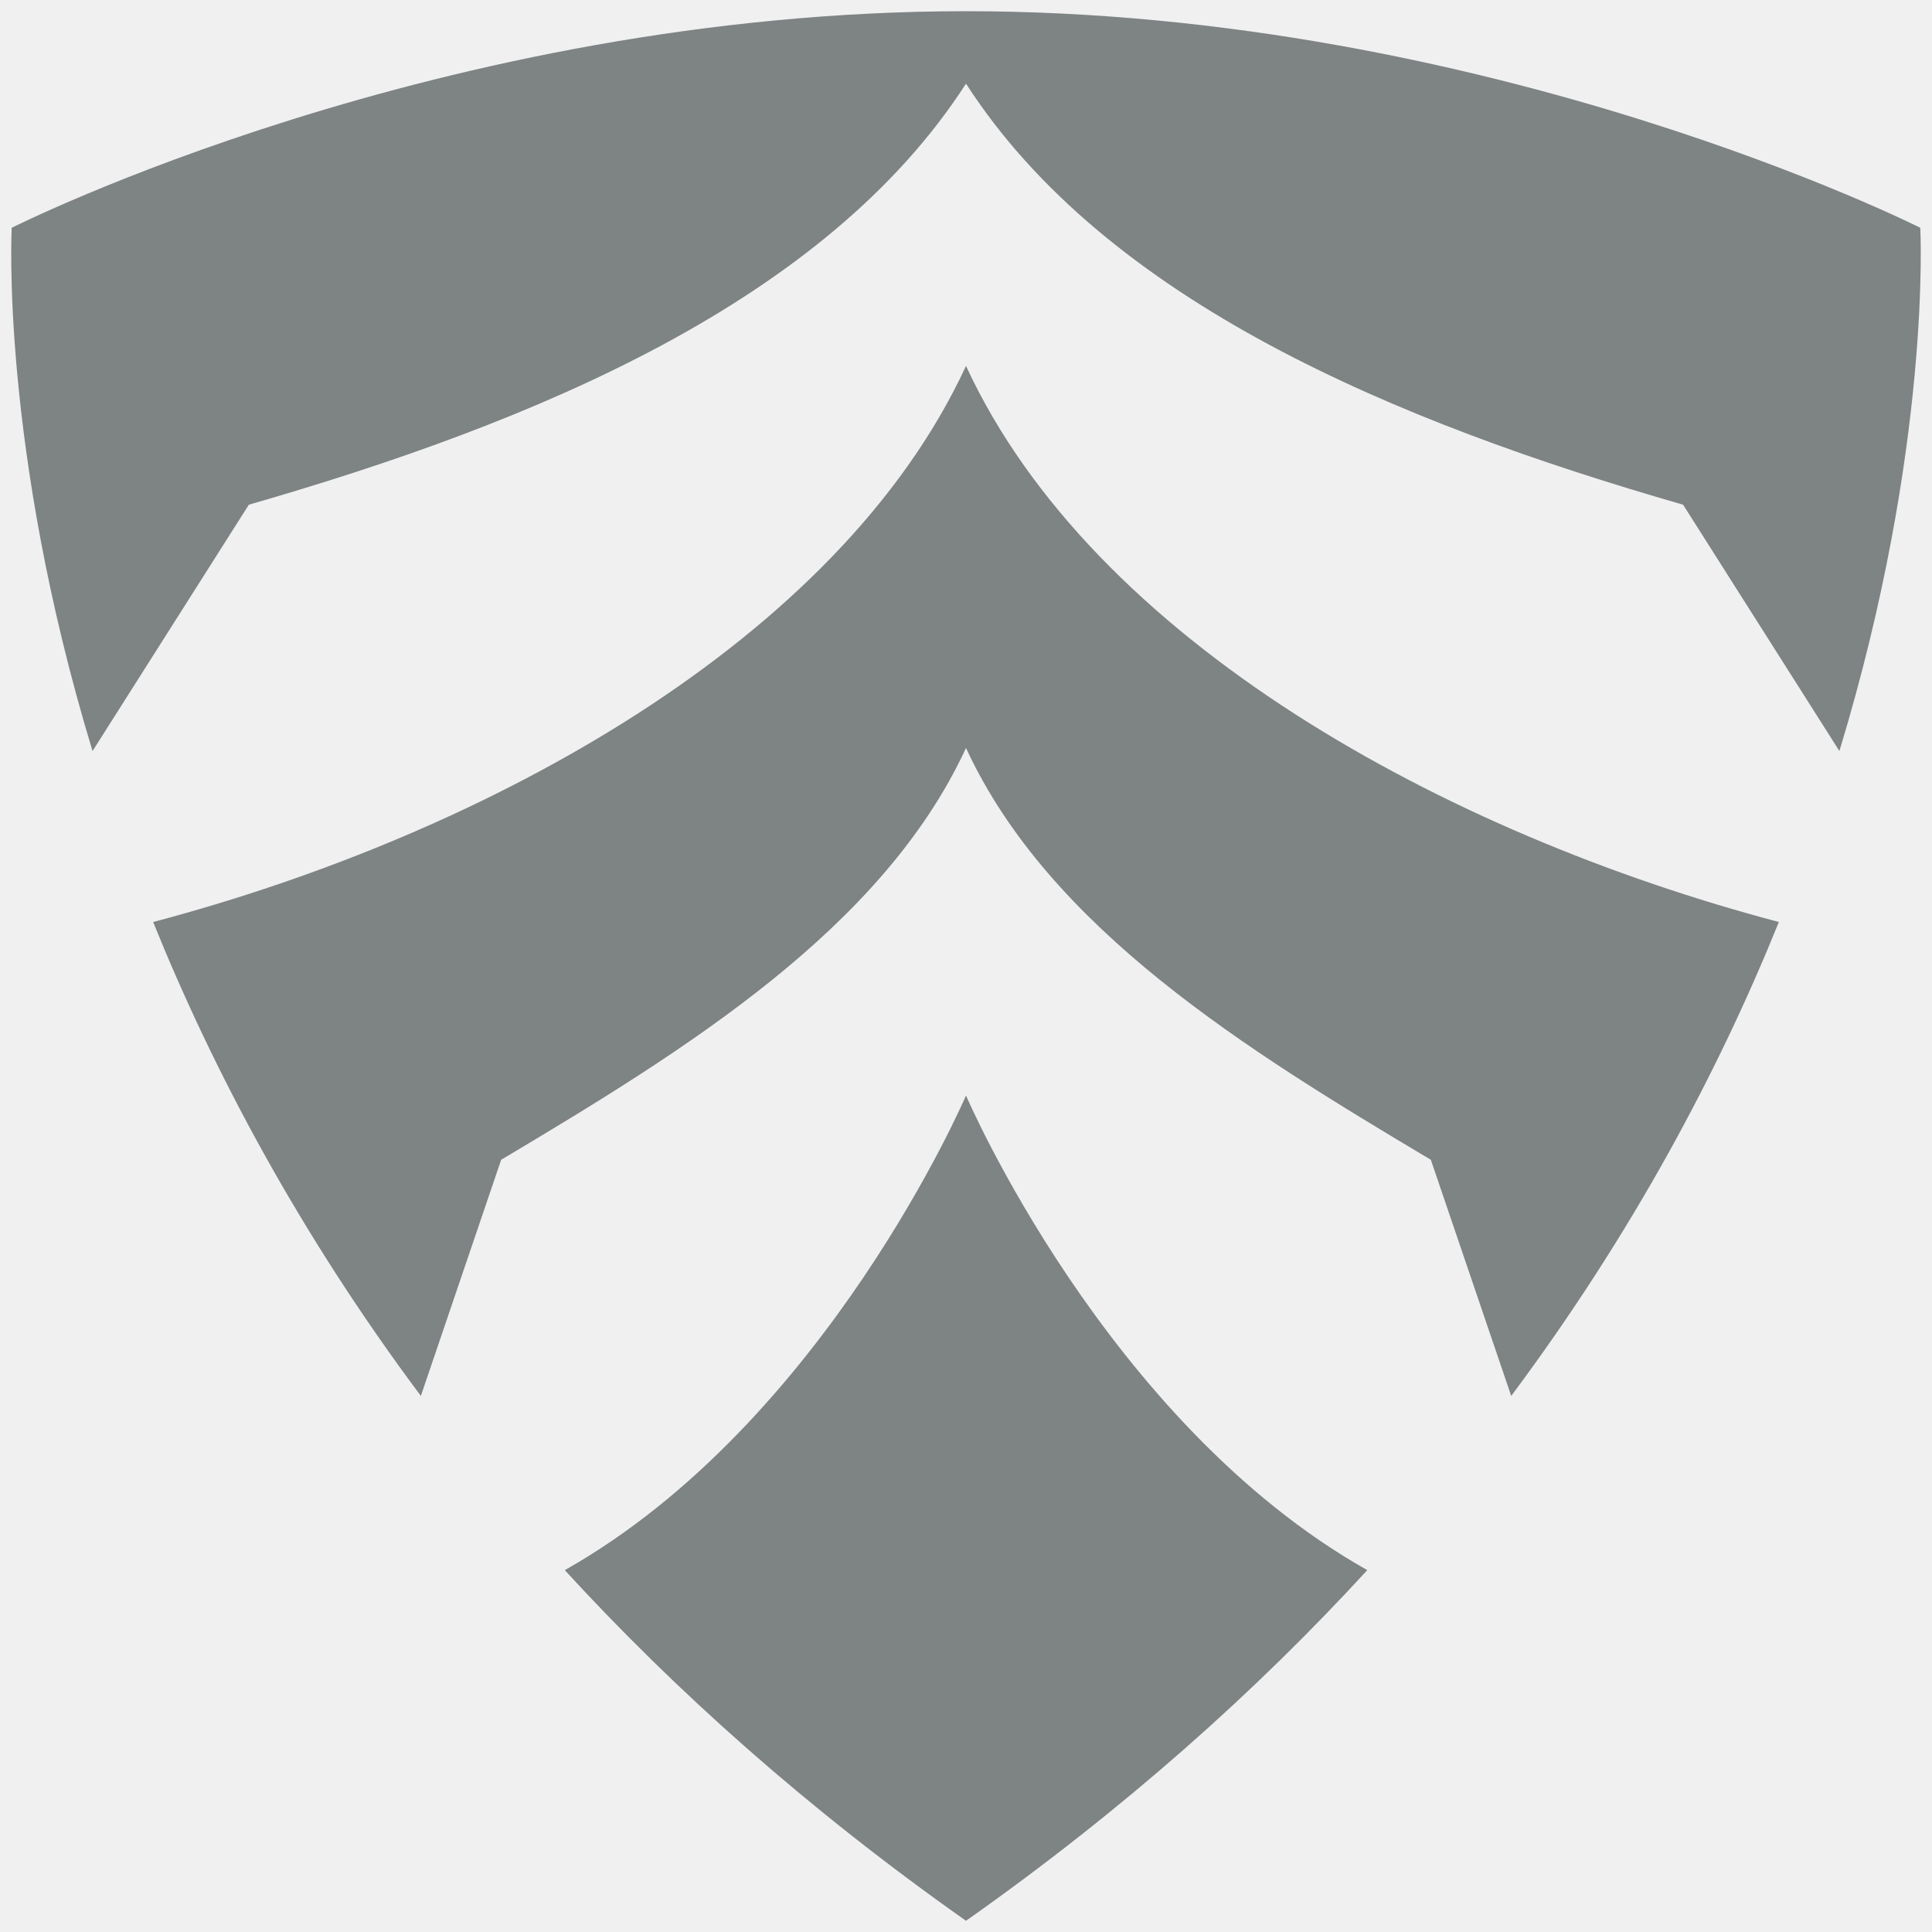
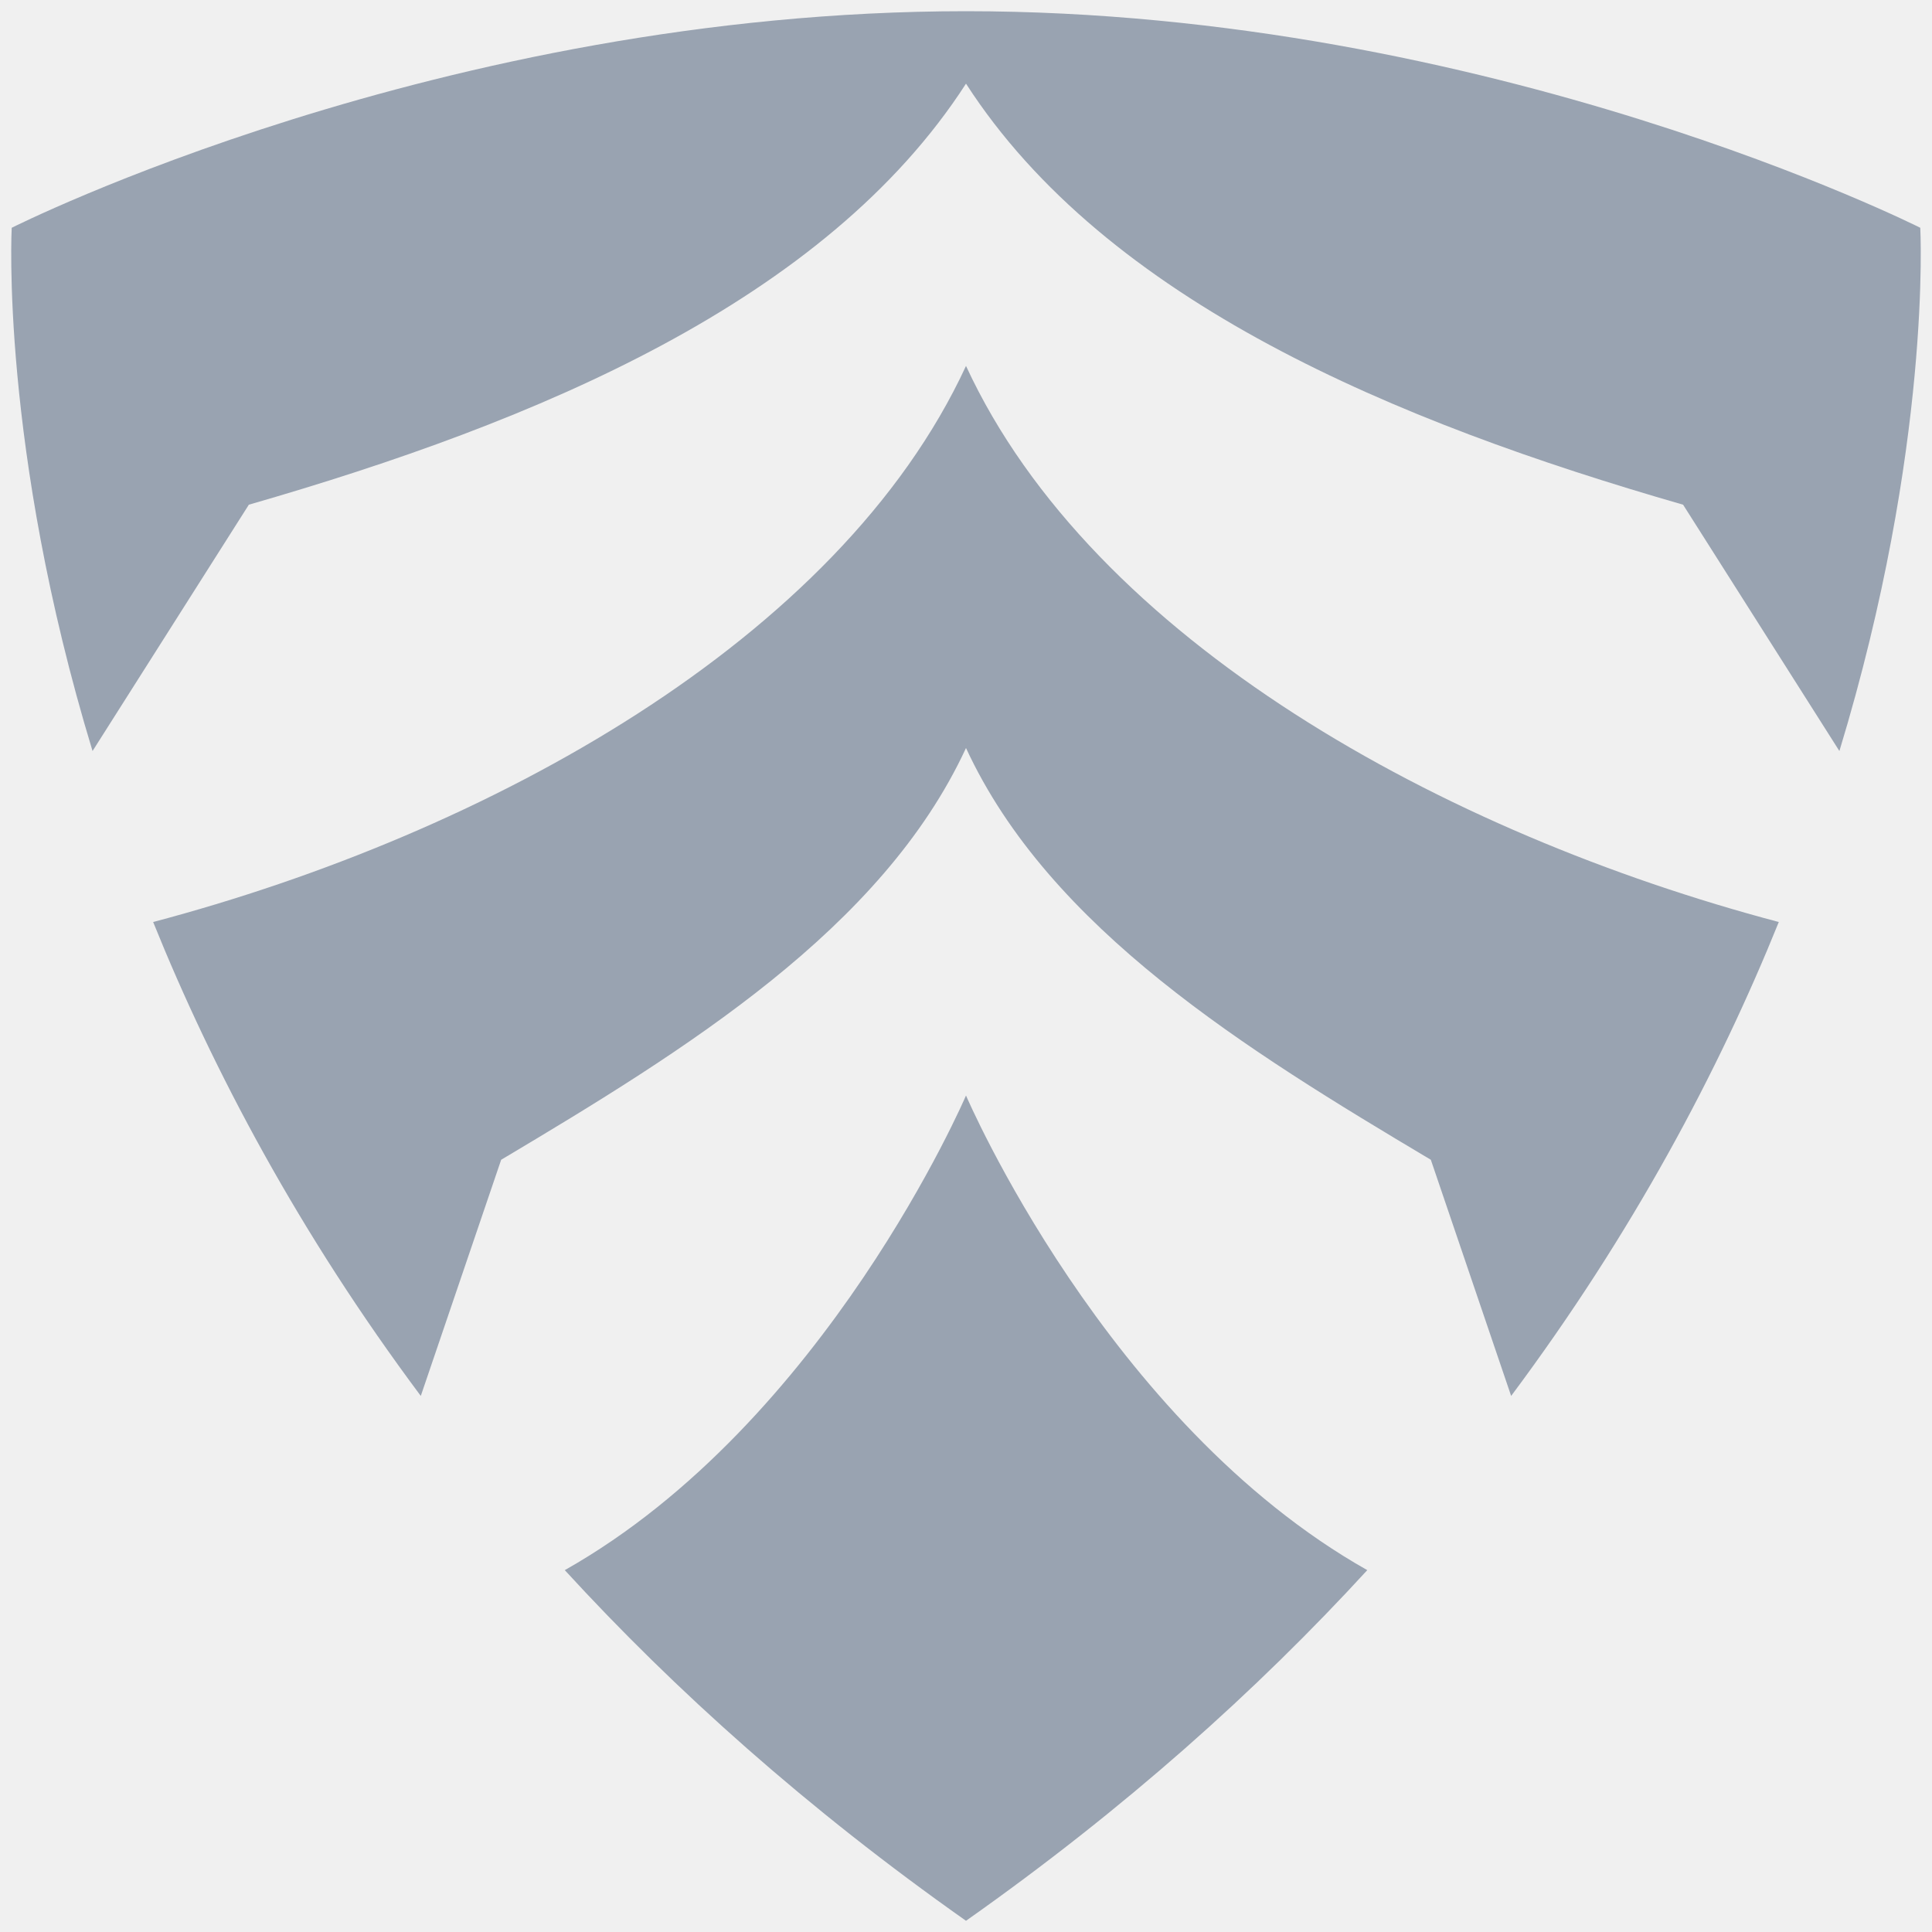
<svg xmlns="http://www.w3.org/2000/svg" width="30" height="30" viewBox="0 0 30 30" fill="none">
-   <g clip-path="url(#clip0_4521_1467)">
-     <path d="M15 17.011C15 17.011 12.826 22.092 8.77 24.381C10.483 26.25 12.537 28.09 15 29.826C17.463 28.09 19.517 26.25 21.231 24.381C17.174 22.092 15 17.011 15 17.011Z" fill="#7E8384" />
-     <path d="M15 5.682C13.027 9.949 7.572 12.943 2.378 14.317C3.314 16.633 4.647 19.146 6.535 21.676L7.782 18.009C10.641 16.306 13.702 14.424 15 11.615C15 11.615 15.001 11.615 15 11.615C16.299 14.424 19.359 16.306 22.218 18.009L23.466 21.676C25.353 19.146 26.686 16.633 27.622 14.317C22.428 12.943 16.973 9.949 15 5.682Z" fill="#7E8384" />
-     <path d="M29.818 3.537C29.818 3.537 23.152 0.174 15 0.174V0.174L14.999 0.174C6.848 0.174 0.182 3.537 0.182 3.537C0.182 3.537 -0.003 6.926 1.437 11.662L3.864 7.837C8.339 6.549 12.82 4.679 15 1.299C17.179 4.679 21.66 6.549 26.135 7.837L28.562 11.662C30.003 6.926 29.818 3.537 29.818 3.537H29.818Z" fill="#7E8384" />
+   <g clip-path="url(#clip0_4708_1557)">
+     <path d="M15 17.011C15 17.011 12.826 22.092 8.77 24.381C10.483 26.25 12.537 28.09 15 29.826C17.463 28.09 19.517 26.25 21.231 24.381C17.174 22.092 15 17.011 15 17.011Z" fill="#99A3B1" />
+     <path d="M15 5.682C13.027 9.949 7.571 12.943 2.378 14.317C3.313 16.633 4.646 19.146 6.534 21.676L7.782 18.009C10.641 16.306 13.701 14.424 15 11.615C14.999 11.615 15 11.615 15 11.615C16.298 14.424 19.358 16.306 22.218 18.009L23.465 21.676C25.353 19.146 26.686 16.633 27.621 14.317C22.427 12.943 16.972 9.949 15 5.682Z" fill="#99A3B1" />
+     <path d="M29.818 3.537C29.818 3.537 23.152 0.174 15 0.174V0.174L14.999 0.174C6.848 0.174 0.182 3.537 0.182 3.537C0.182 3.537 -0.003 6.926 1.437 11.662L3.864 7.837C8.339 6.549 12.82 4.679 15 1.299C17.179 4.679 21.66 6.549 26.135 7.837L28.562 11.662C30.003 6.926 29.818 3.537 29.818 3.537H29.818Z" fill="#99A3B1" />
  </g>
  <defs>
-     <clipPath id="clip0_4521_1467">
+     <clipPath id="clip0_4708_1557">
      <rect width="30" height="30" fill="white" />
    </clipPath>
  </defs>
</svg>
